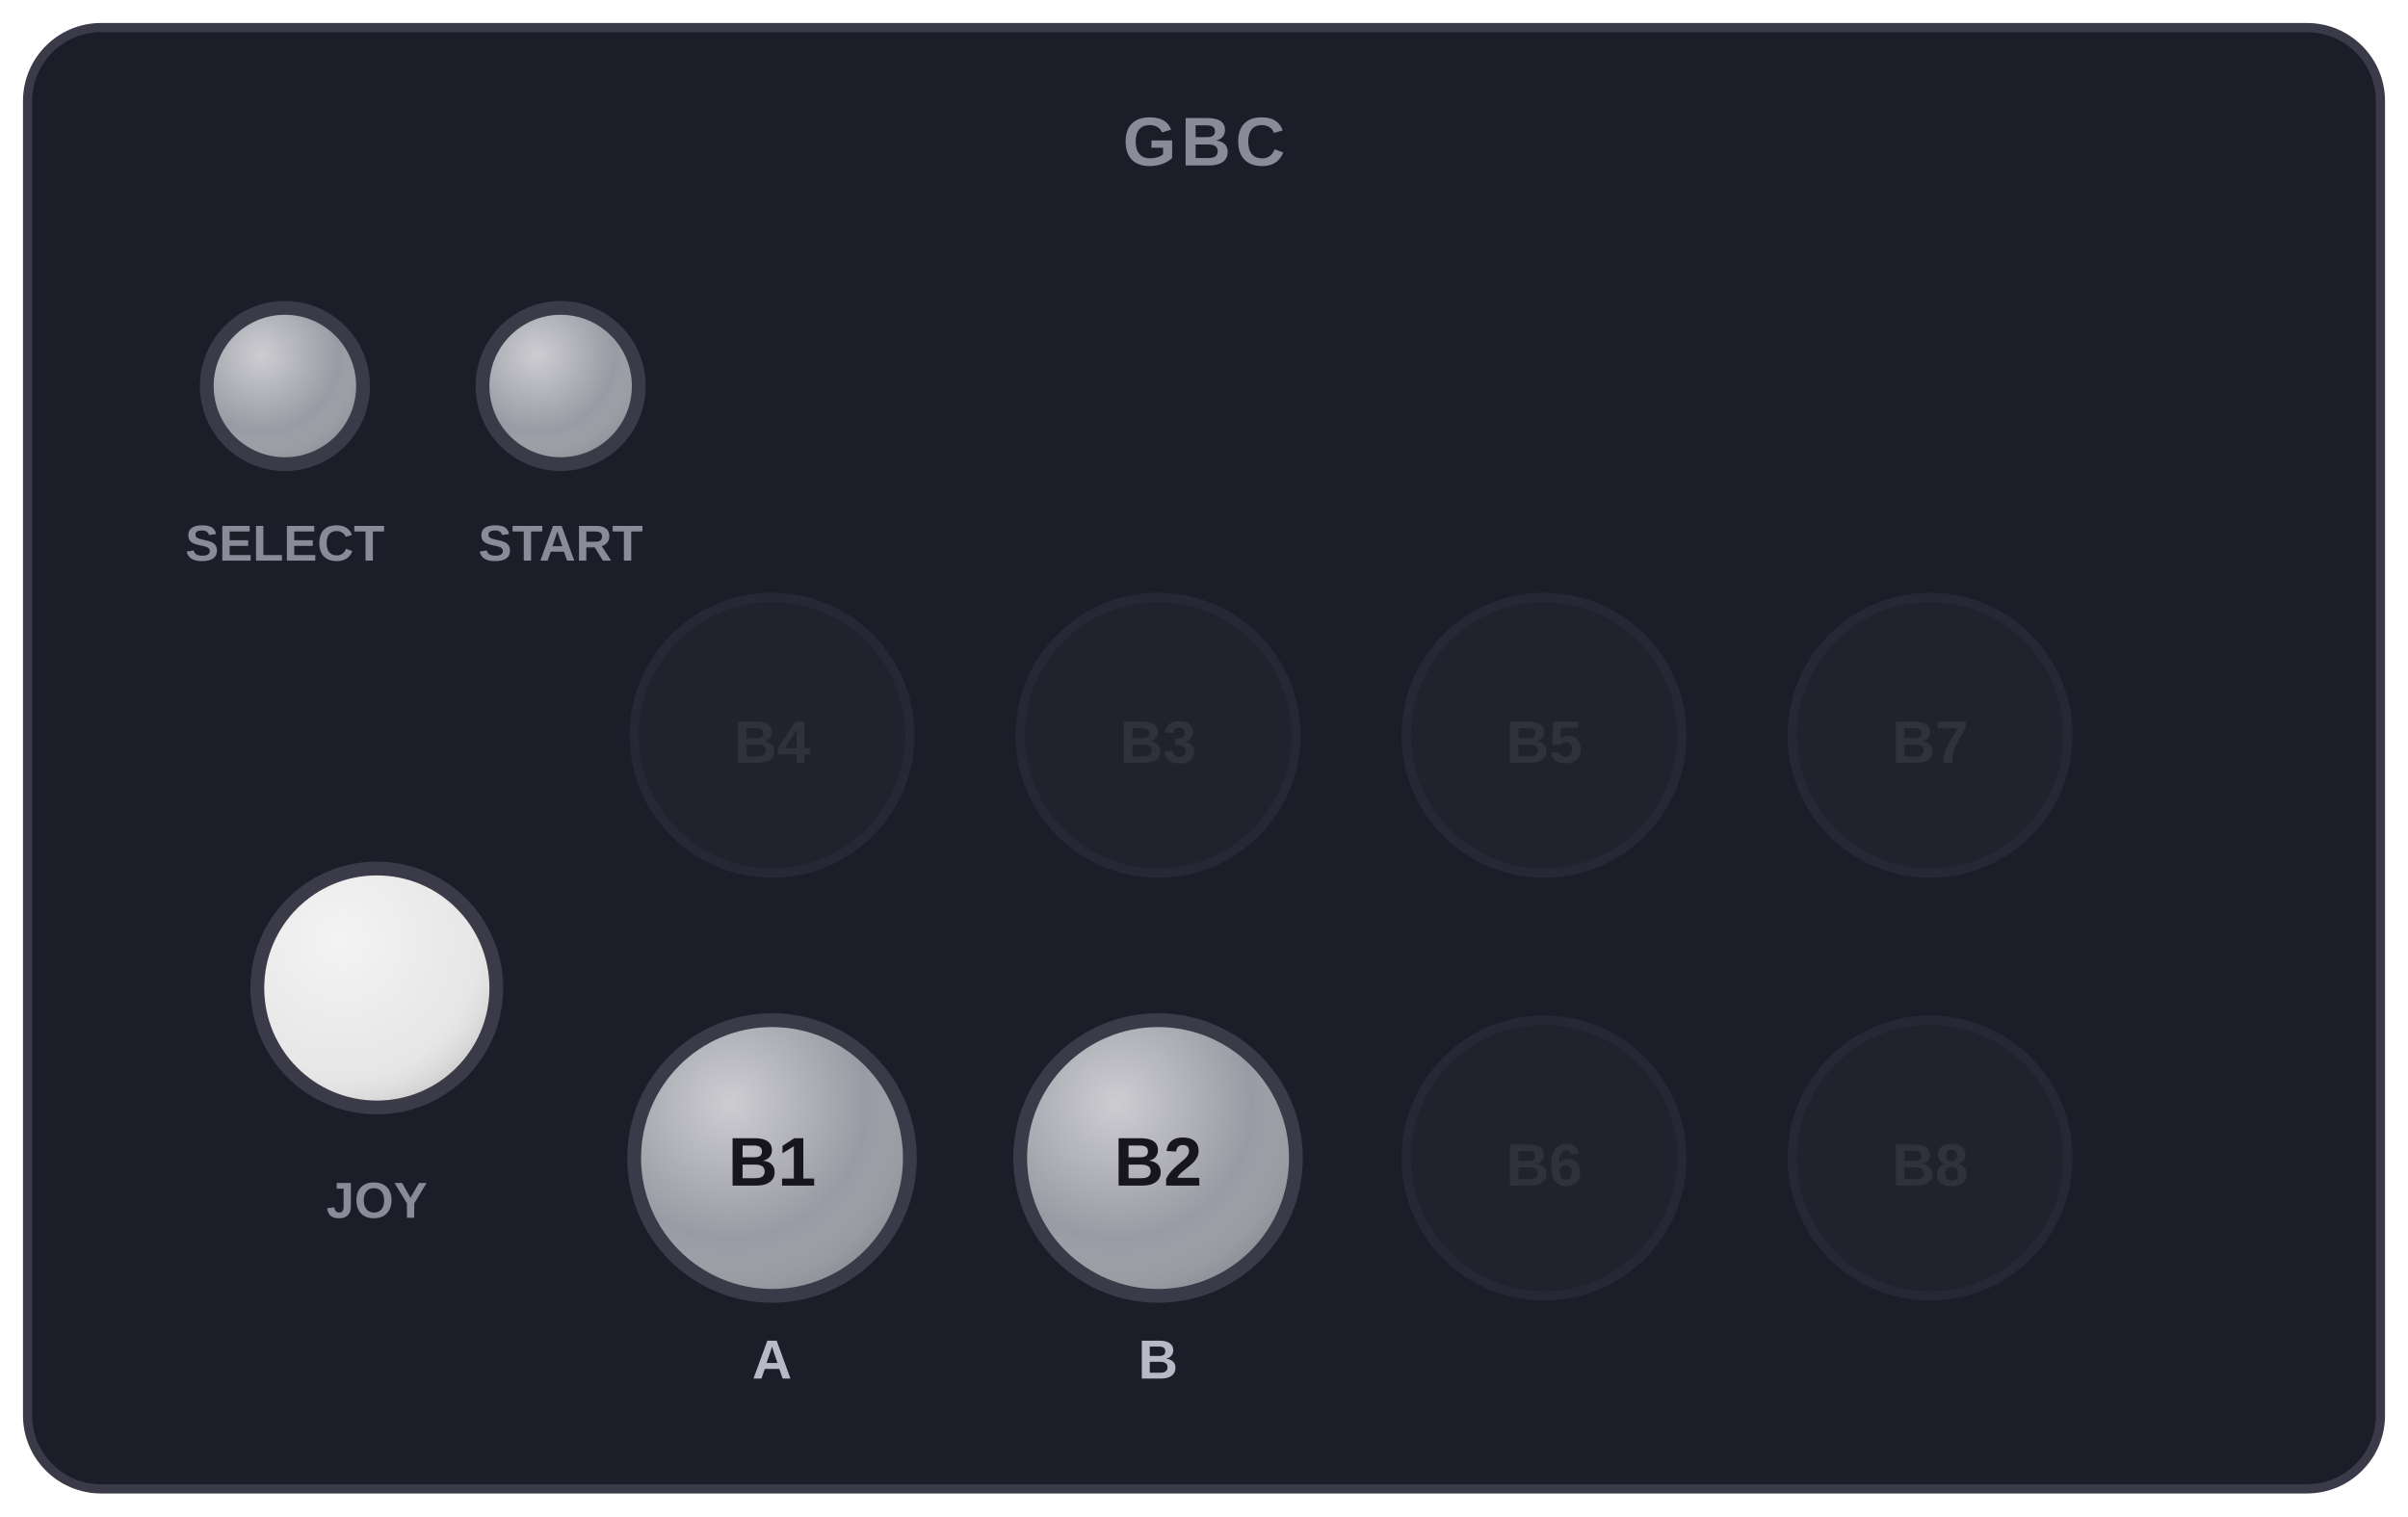
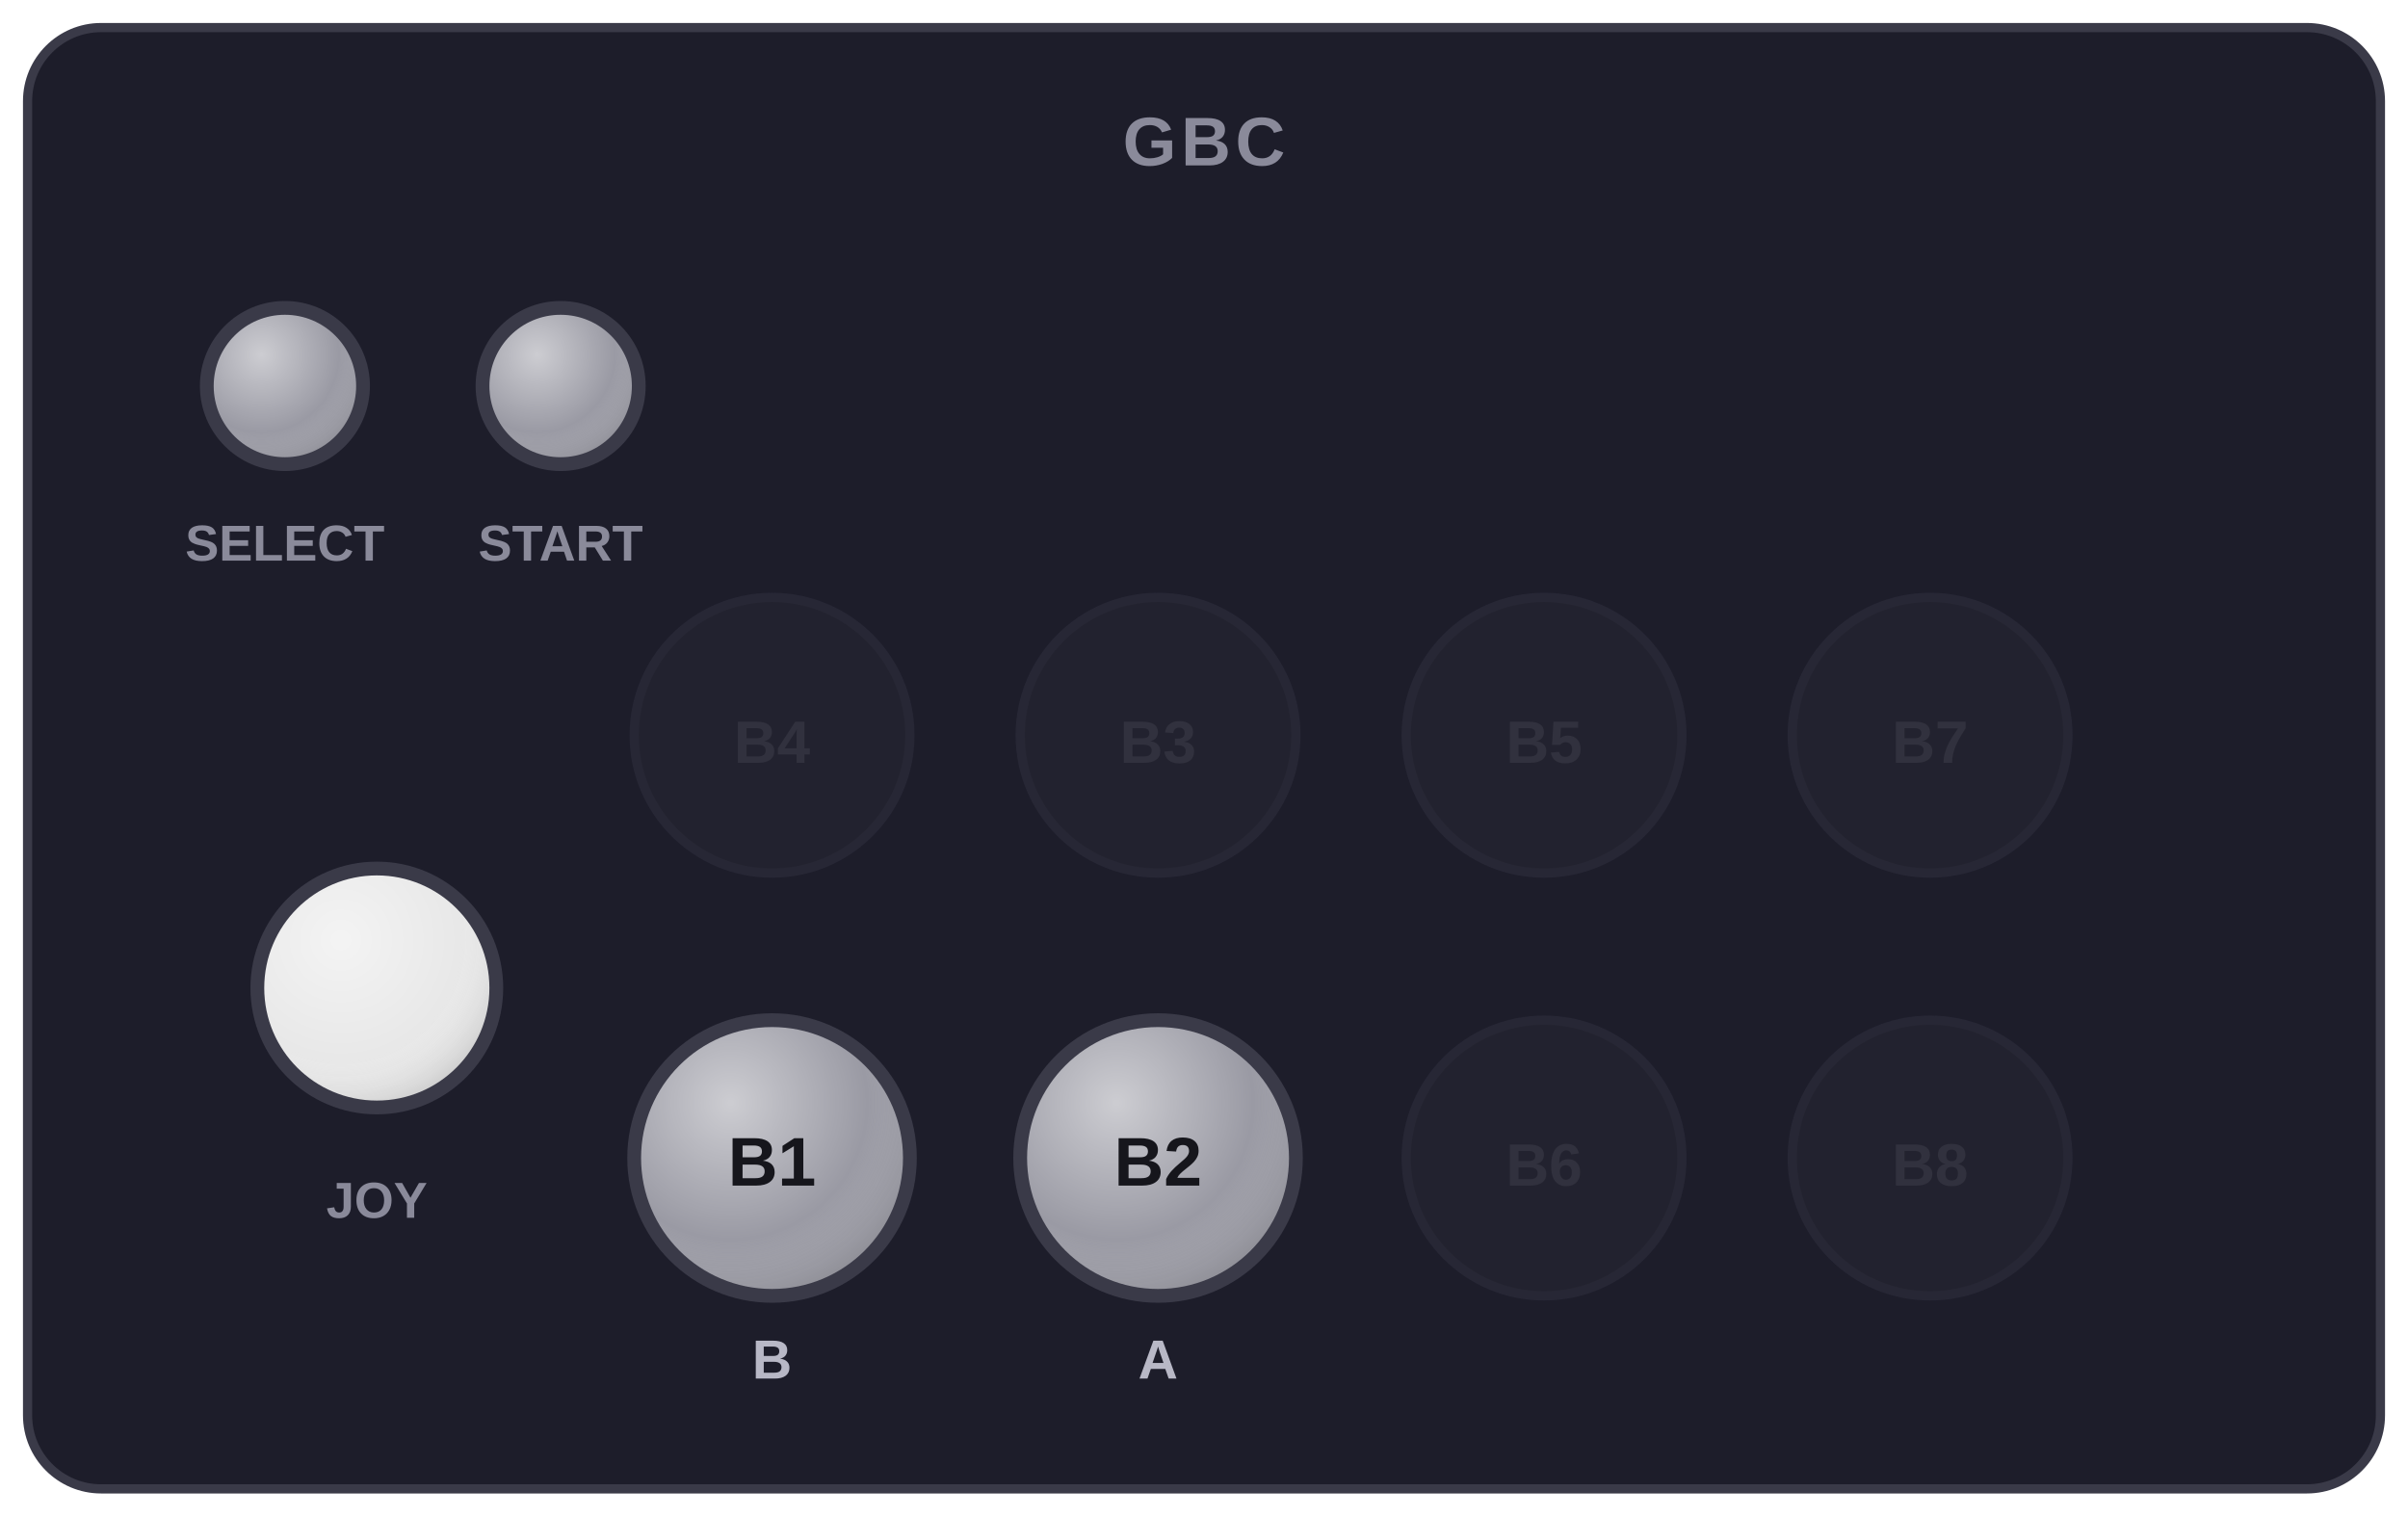
<svg xmlns="http://www.w3.org/2000/svg" viewBox="0 0 524 330" font-family="Segoe UI, Arial, sans-serif">
  <defs>
    <radialGradient id="dome" cx="0.35" cy="0.3" r="0.9">
      <stop offset="0" stop-color="#ffffff" stop-opacity="0.5" />
      <stop offset="0.55" stop-color="#ffffff" stop-opacity="0" />
      <stop offset="1" stop-color="#000000" stop-opacity="0.35" />
    </radialGradient>
  </defs>
  <rect x="6" y="6" width="512" height="318" rx="16" fill="#1d1d2a" stroke="#3a3a48" stroke-width="2" />
  <text x="262" y="36" text-anchor="middle" fill="#8a8a9a" font-size="15" font-weight="bold" letter-spacing="1">GBC</text>
  <circle cx="62" cy="84" r="17" fill="#9a9aa4" />
  <circle cx="62" cy="84" r="17" fill="url(#dome)" />
  <circle cx="62" cy="84" r="17" fill="none" stroke="#3a3a48" stroke-width="3" />
  <text x="62" y="122" text-anchor="middle" fill="#8a8a9a" font-size="11" font-weight="bold">SELECT</text>
  <circle cx="122" cy="84" r="17" fill="#9a9aa4" />
  <circle cx="122" cy="84" r="17" fill="url(#dome)" />
  <circle cx="122" cy="84" r="17" fill="none" stroke="#3a3a48" stroke-width="3" />
  <text x="122" y="122" text-anchor="middle" fill="#8a8a9a" font-size="11" font-weight="bold">START</text>
  <circle cx="82" cy="215" r="26" fill="#e8e8e8" />
  <circle cx="82" cy="215" r="26" fill="url(#dome)" />
  <circle cx="82" cy="215" r="26" fill="none" stroke="#3a3a48" stroke-width="3" />
  <text x="82" y="265" text-anchor="middle" fill="#8a8a9a" font-size="11" font-weight="bold">JOY</text>
  <g opacity="0.18">
    <circle cx="168" cy="160" r="30" fill="#3a3a48" />
    <circle cx="168" cy="160" r="30" fill="none" stroke="#55556a" stroke-width="2" />
    <text x="168" y="166" text-anchor="middle" fill="#8a8a9a" font-size="13" font-weight="bold">B4</text>
  </g>
  <g opacity="0.18">
    <circle cx="252" cy="160" r="30" fill="#3a3a48" />
    <circle cx="252" cy="160" r="30" fill="none" stroke="#55556a" stroke-width="2" />
    <text x="252" y="166" text-anchor="middle" fill="#8a8a9a" font-size="13" font-weight="bold">B3</text>
  </g>
  <g opacity="0.18">
    <circle cx="336" cy="160" r="30" fill="#3a3a48" />
    <circle cx="336" cy="160" r="30" fill="none" stroke="#55556a" stroke-width="2" />
    <text x="336" y="166" text-anchor="middle" fill="#8a8a9a" font-size="13" font-weight="bold">B5</text>
  </g>
  <g opacity="0.18">
    <circle cx="420" cy="160" r="30" fill="#3a3a48" />
    <circle cx="420" cy="160" r="30" fill="none" stroke="#55556a" stroke-width="2" />
    <text x="420" y="166" text-anchor="middle" fill="#8a8a9a" font-size="13" font-weight="bold">B7</text>
  </g>
  <circle cx="168" cy="252" r="30" fill="#9a9aa4" />
  <circle cx="168" cy="252" r="30" fill="url(#dome)" />
  <circle cx="168" cy="252" r="30" fill="none" stroke="#3a3a48" stroke-width="3" />
  <text x="168" y="258" text-anchor="middle" fill="#16161c" font-size="15" font-weight="bold">B1</text>
-   <text x="168" y="300" text-anchor="middle" fill="#b8b8c6" font-size="12" font-weight="bold">A</text>
+   <text x="168" y="300" text-anchor="middle" fill="#b8b8c6" font-size="12" font-weight="bold">B</text>
  <circle cx="252" cy="252" r="30" fill="#9a9aa4" />
  <circle cx="252" cy="252" r="30" fill="url(#dome)" />
  <circle cx="252" cy="252" r="30" fill="none" stroke="#3a3a48" stroke-width="3" />
  <text x="252" y="258" text-anchor="middle" fill="#16161c" font-size="15" font-weight="bold">B2</text>
-   <text x="252" y="300" text-anchor="middle" fill="#b8b8c6" font-size="12" font-weight="bold">B</text>
+   <text x="252" y="300" text-anchor="middle" fill="#b8b8c6" font-size="12" font-weight="bold">A</text>
  <g opacity="0.18">
    <circle cx="336" cy="252" r="30" fill="#3a3a48" />
    <circle cx="336" cy="252" r="30" fill="none" stroke="#55556a" stroke-width="2" />
    <text x="336" y="258" text-anchor="middle" fill="#8a8a9a" font-size="13" font-weight="bold">B6</text>
  </g>
  <g opacity="0.18">
    <circle cx="420" cy="252" r="30" fill="#3a3a48" />
    <circle cx="420" cy="252" r="30" fill="none" stroke="#55556a" stroke-width="2" />
    <text x="420" y="258" text-anchor="middle" fill="#8a8a9a" font-size="13" font-weight="bold">B8</text>
  </g>
</svg>
